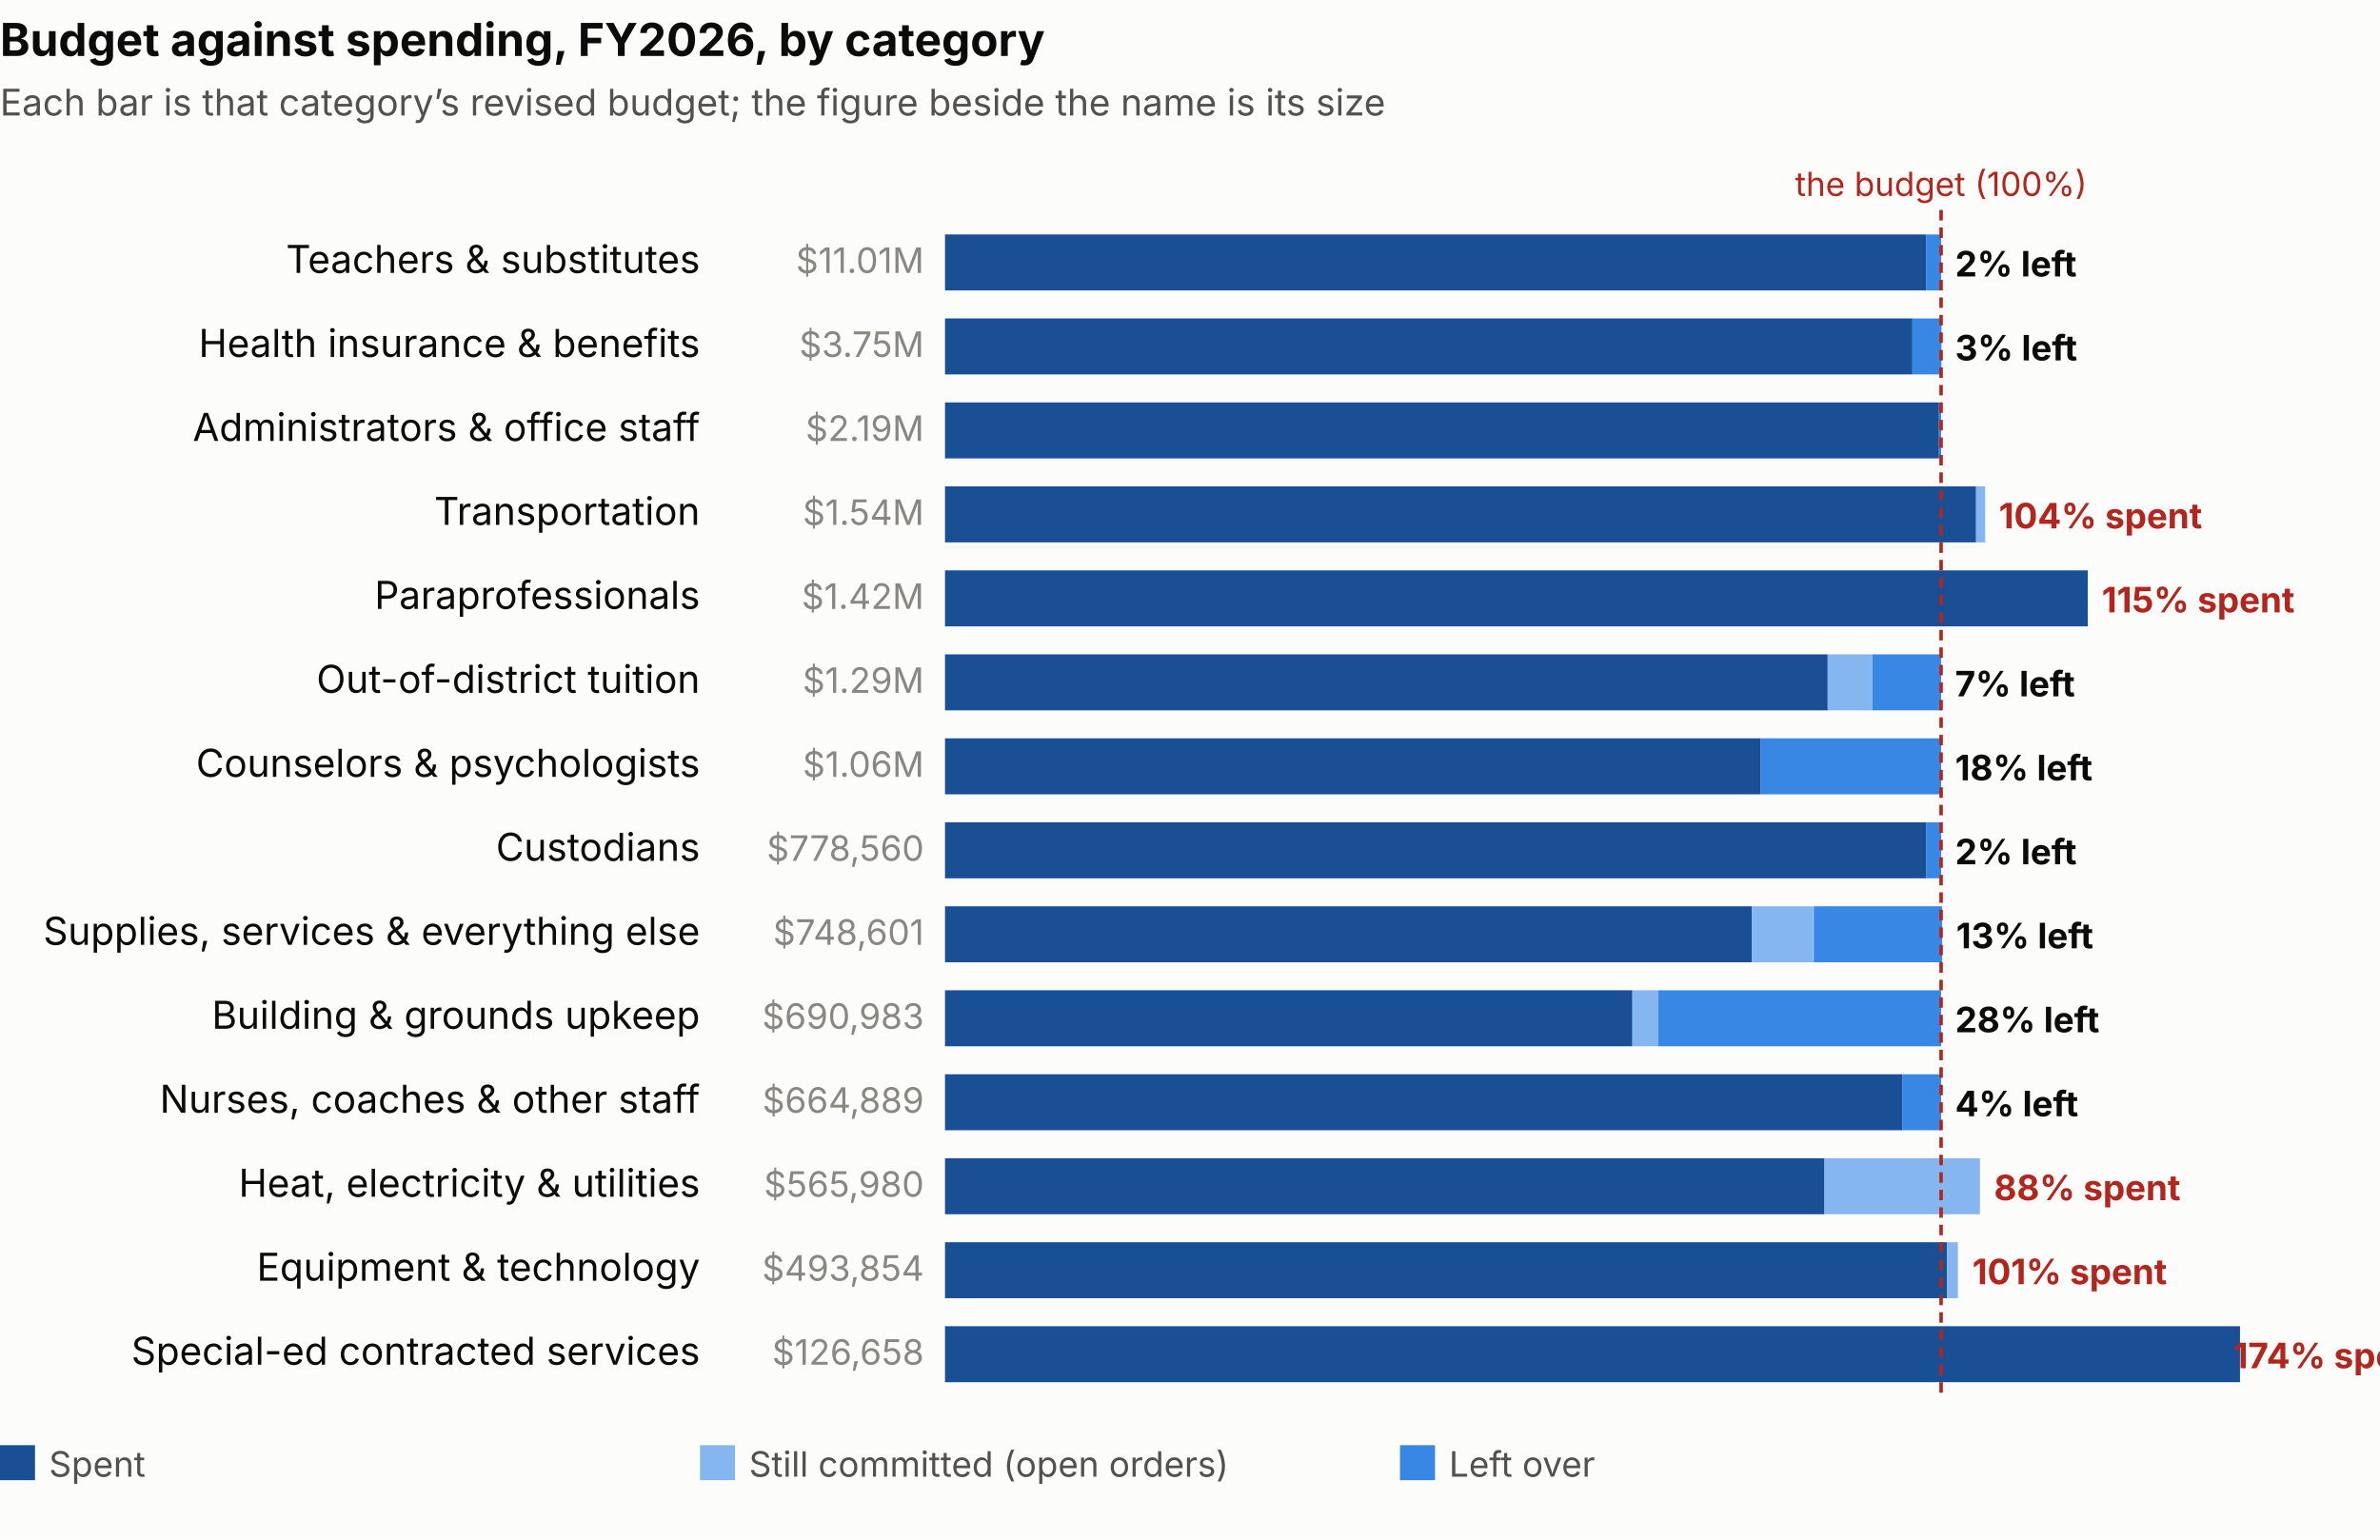
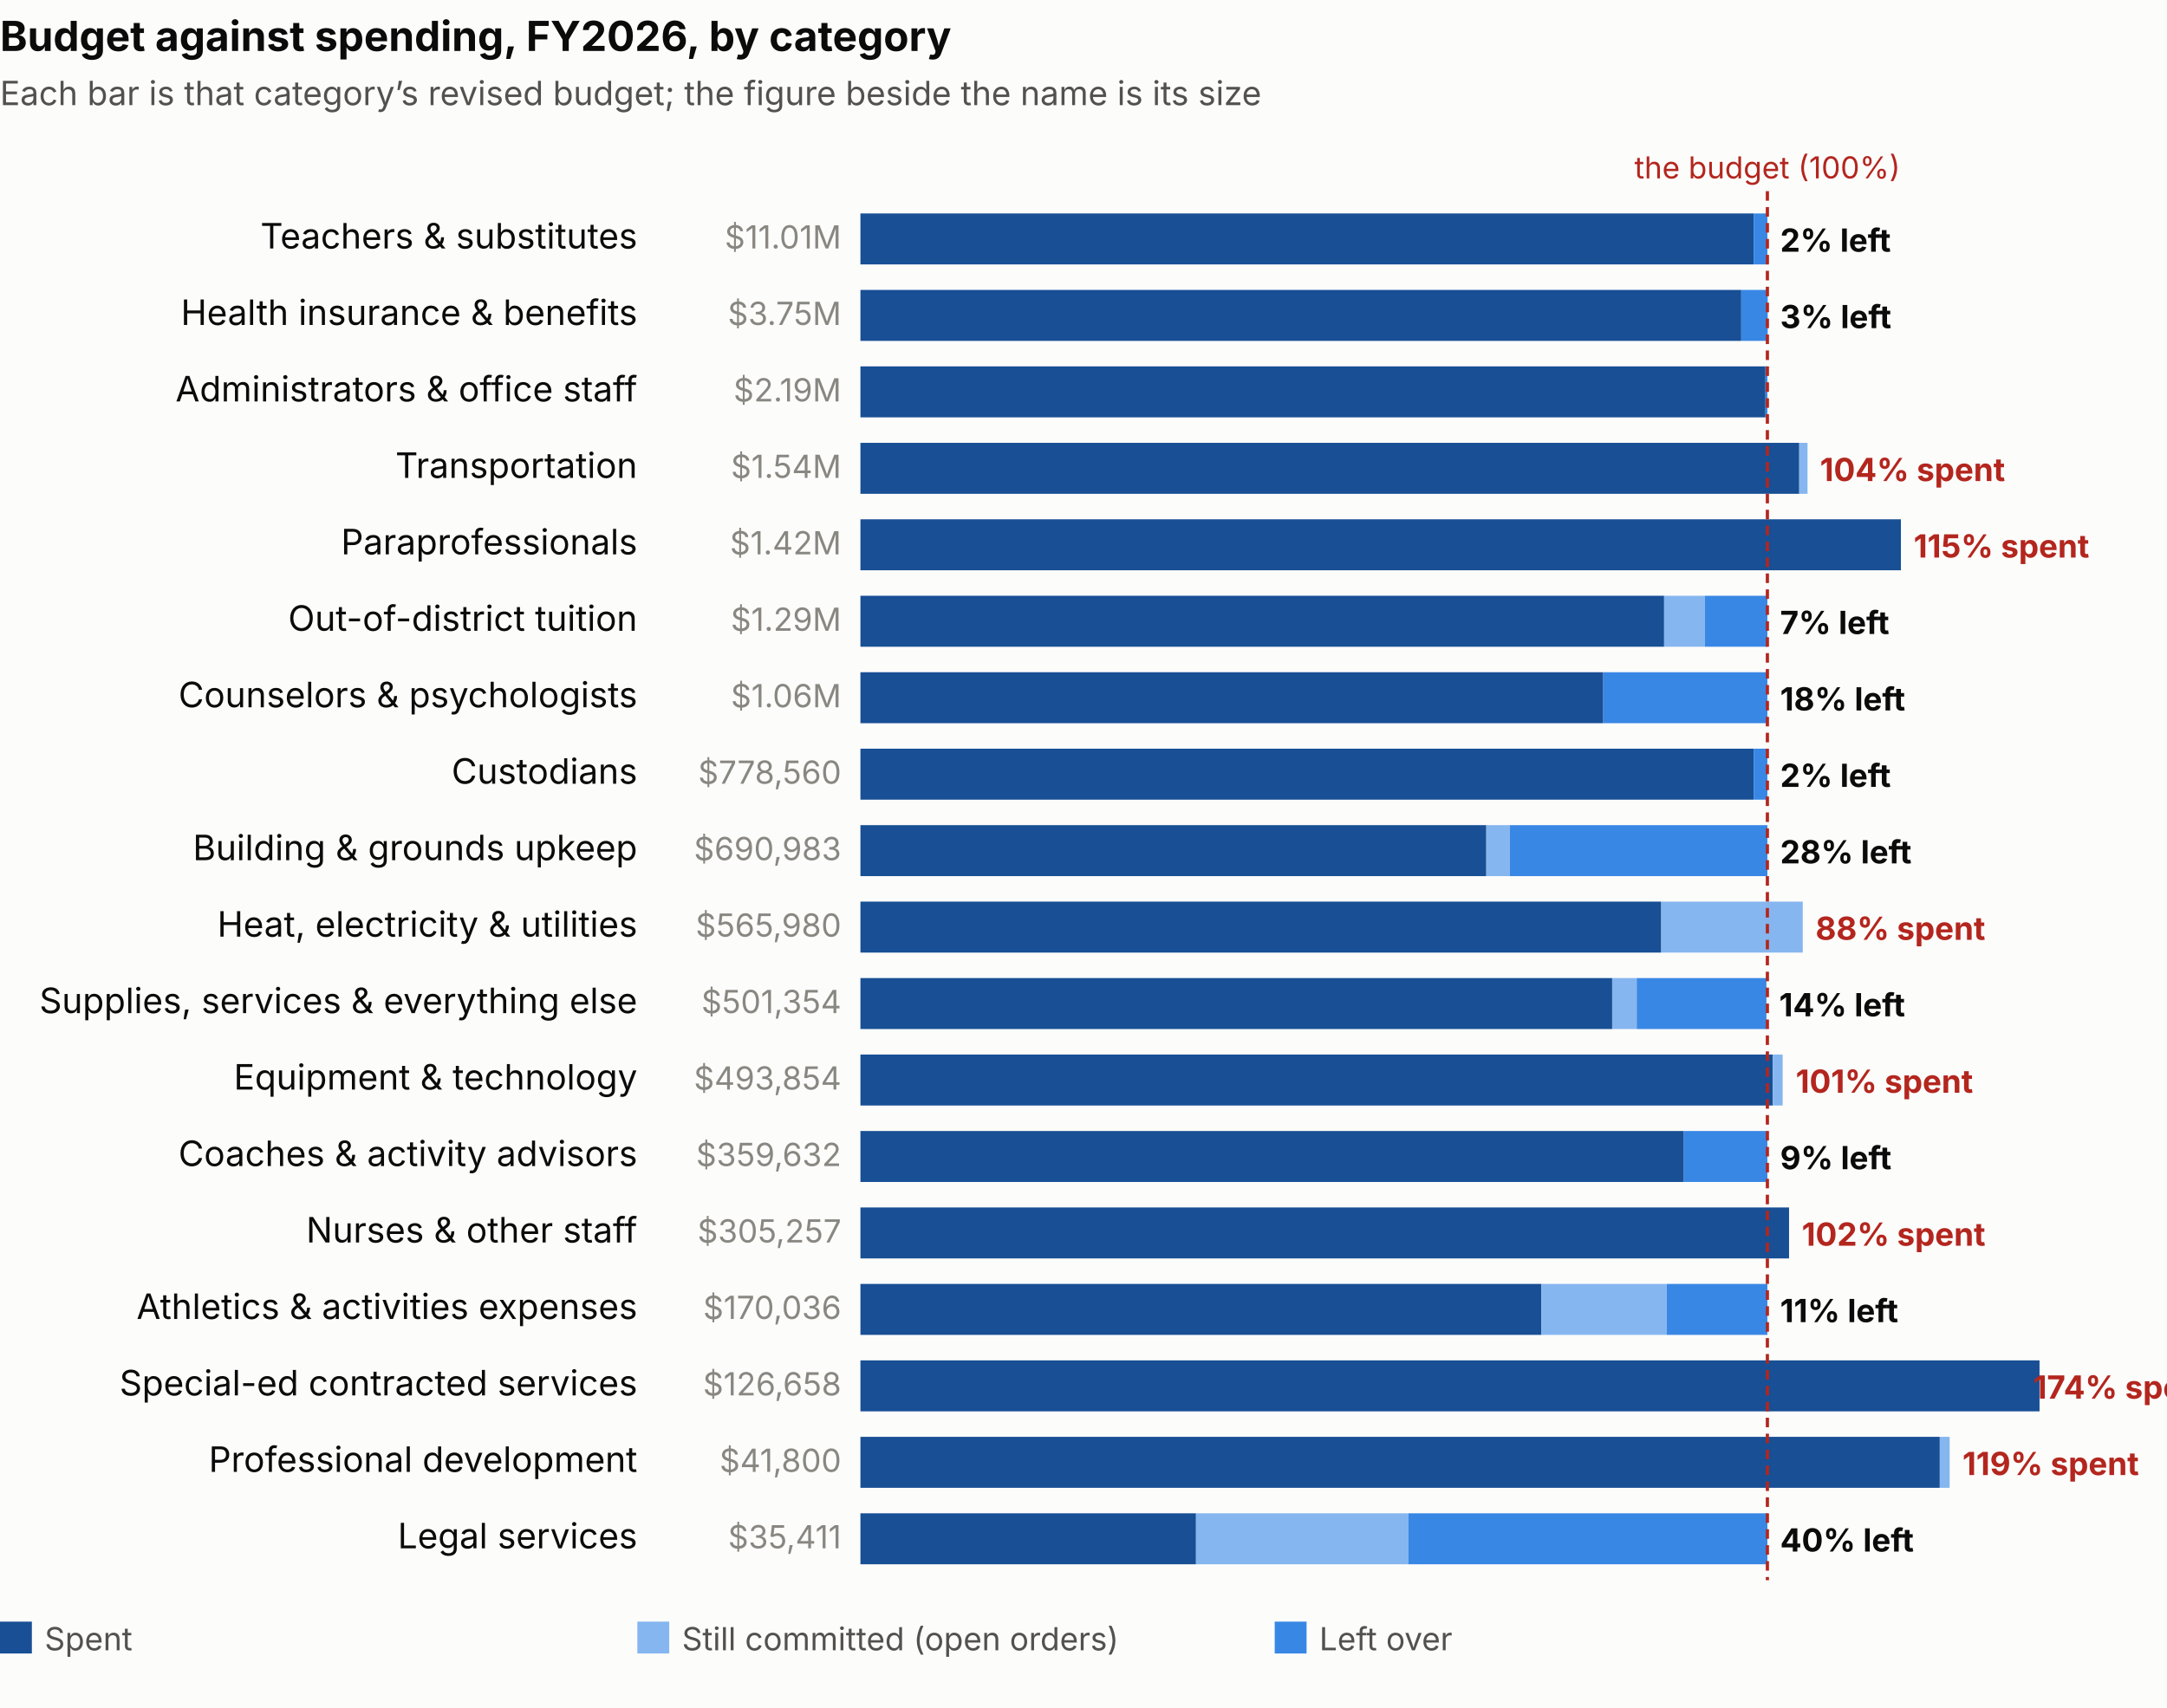
- <svg xmlns="http://www.w3.org/2000/svg" viewBox="0 0 680 440" width="680" height="440" role="img" aria-label="Budget against spending, FY2026, by category. Each bar is that category’s revised budget; the figure beside the name is its size" font-family="system-ui, -apple-system, &quot;Segoe UI&quot;, sans-serif">
-   <rect width="680" height="440" fill="#fcfcfb" />
+ <svg xmlns="http://www.w3.org/2000/svg" viewBox="0 0 680 536" width="680" height="536" role="img" aria-label="Budget against spending, FY2026, by category. Each bar is that category’s revised budget; the figure beside the name is its size" font-family="system-ui, -apple-system, &quot;Segoe UI&quot;, sans-serif">
+   <rect width="680" height="536" fill="#fcfcfb" />
  <text x="0" y="16" font-size="13" font-weight="700" fill="#0b0b0b">Budget against spending, FY2026, by category</text>
  <text x="0" y="33" font-size="10.5" fill="#52514e">Each bar is that category’s revised budget; the figure beside the name is its size</text>
  <text x="200" y="78.0" font-size="11" text-anchor="end" fill="#0b0b0b">Teachers &amp; substitutes</text>
  <text x="264" y="78.0" font-size="10" text-anchor="end" fill="#898781">$11.01M</text>
  <rect x="270.0" y="67.0" width="280.3" height="16" fill="#184f95" />
  <rect x="550.3" y="67.0" width="4.3" height="16" fill="#3987e5" />
  <text x="558.6" y="79.0" font-size="10" font-weight="700" fill="#0b0b0b">2% left</text>
  <text x="200" y="102.0" font-size="11" text-anchor="end" fill="#0b0b0b">Health insurance &amp; benefits</text>
  <text x="264" y="102.0" font-size="10" text-anchor="end" fill="#898781">$3.75M</text>
  <rect x="270.0" y="91.0" width="276.4" height="16" fill="#184f95" />
  <rect x="546.4" y="91.0" width="8.3" height="16" fill="#3987e5" />
  <text x="558.6" y="103.0" font-size="10" font-weight="700" fill="#0b0b0b">3% left</text>
  <text x="200" y="126.0" font-size="11" text-anchor="end" fill="#0b0b0b">Administrators &amp; office staff</text>
  <text x="264" y="126.0" font-size="10" text-anchor="end" fill="#898781">$2.19M</text>
  <rect x="270.0" y="115.0" width="284.0" height="16" fill="#184f95" />
  <rect x="554.0" y="115.0" width="0.6" height="16" fill="#3987e5" />
  <text x="200" y="150.0" font-size="11" text-anchor="end" fill="#0b0b0b">Transportation</text>
  <text x="264" y="150.0" font-size="10" text-anchor="end" fill="#898781">$1.54M</text>
  <rect x="270.0" y="139.0" width="294.6" height="16" fill="#184f95" />
  <rect x="564.6" y="139.0" width="2.6" height="16" fill="#86b6ef" />
  <text x="571.1" y="151.0" font-size="10" font-weight="700" fill="#b3261e">104% spent</text>
  <text x="200" y="174.0" font-size="11" text-anchor="end" fill="#0b0b0b">Paraprofessionals</text>
  <text x="264" y="174.0" font-size="10" text-anchor="end" fill="#898781">$1.42M</text>
  <rect x="270.0" y="163.0" width="326.5" height="16" fill="#184f95" />
  <text x="600.5" y="175.0" font-size="10" font-weight="700" fill="#b3261e">115% spent</text>
  <text x="200" y="198.0" font-size="11" text-anchor="end" fill="#0b0b0b">Out-of-district tuition</text>
  <text x="264" y="198.0" font-size="10" text-anchor="end" fill="#898781">$1.29M</text>
  <rect x="270.0" y="187.0" width="252.2" height="16" fill="#184f95" />
  <rect x="522.2" y="187.0" width="12.8" height="16" fill="#86b6ef" />
  <rect x="535.0" y="187.0" width="19.6" height="16" fill="#3987e5" />
  <text x="558.6" y="199.0" font-size="10" font-weight="700" fill="#0b0b0b">7% left</text>
  <text x="200" y="222.0" font-size="11" text-anchor="end" fill="#0b0b0b">Counselors &amp; psychologists</text>
  <text x="264" y="222.0" font-size="10" text-anchor="end" fill="#898781">$1.06M</text>
  <rect x="270.0" y="211.0" width="233.1" height="16" fill="#184f95" />
  <rect x="503.1" y="211.0" width="51.5" height="16" fill="#3987e5" />
  <text x="558.6" y="223.0" font-size="10" font-weight="700" fill="#0b0b0b">18% left</text>
  <text x="200" y="246.0" font-size="11" text-anchor="end" fill="#0b0b0b">Custodians</text>
  <text x="264" y="246.0" font-size="10" text-anchor="end" fill="#898781">$778,560</text>
  <rect x="270.0" y="235.0" width="280.3" height="16" fill="#184f95" />
  <rect x="550.3" y="235.0" width="4.3" height="16" fill="#3987e5" />
  <text x="558.6" y="247.0" font-size="10" font-weight="700" fill="#0b0b0b">2% left</text>
-   <text x="200" y="270.0" font-size="11" text-anchor="end" fill="#0b0b0b">Supplies, services &amp; everything else</text>
-   <text x="264" y="270.0" font-size="10" text-anchor="end" fill="#898781">$748,601</text>
-   <rect x="270.0" y="259.0" width="230.5" height="16" fill="#184f95" />
-   <rect x="500.5" y="259.0" width="17.6" height="16" fill="#86b6ef" />
-   <rect x="518.2" y="259.0" width="36.7" height="16" fill="#3987e5" />
-   <text x="558.9" y="271.0" font-size="10" font-weight="700" fill="#0b0b0b">13% left</text>
-   <text x="200" y="294.0" font-size="11" text-anchor="end" fill="#0b0b0b">Building &amp; grounds upkeep</text>
-   <text x="264" y="294.0" font-size="10" text-anchor="end" fill="#898781">$690,983</text>
-   <rect x="270.0" y="283.0" width="196.4" height="16" fill="#184f95" />
-   <rect x="466.4" y="283.0" width="7.4" height="16" fill="#86b6ef" />
-   <rect x="473.8" y="283.0" width="80.8" height="16" fill="#3987e5" />
-   <text x="558.6" y="295.0" font-size="10" font-weight="700" fill="#0b0b0b">28% left</text>
-   <text x="200" y="318.0" font-size="11" text-anchor="end" fill="#0b0b0b">Nurses, coaches &amp; other staff</text>
-   <text x="264" y="318.0" font-size="10" text-anchor="end" fill="#898781">$664,889</text>
-   <rect x="270.0" y="307.0" width="273.5" height="16" fill="#184f95" />
-   <rect x="543.5" y="307.0" width="11.1" height="16" fill="#3987e5" />
-   <text x="558.6" y="319.0" font-size="10" font-weight="700" fill="#0b0b0b">4% left</text>
-   <text x="200" y="342.0" font-size="11" text-anchor="end" fill="#0b0b0b">Heat, electricity &amp; utilities</text>
-   <text x="264" y="342.0" font-size="10" text-anchor="end" fill="#898781">$565,980</text>
-   <rect x="270.0" y="331.0" width="251.3" height="16" fill="#184f95" />
-   <rect x="521.3" y="331.0" width="44.4" height="16" fill="#86b6ef" />
-   <text x="569.7" y="343.0" font-size="10" font-weight="700" fill="#b3261e">88% spent</text>
-   <text x="200" y="366.0" font-size="11" text-anchor="end" fill="#0b0b0b">Equipment &amp; technology</text>
-   <text x="264" y="366.0" font-size="10" text-anchor="end" fill="#898781">$493,854</text>
-   <rect x="270.0" y="355.0" width="286.3" height="16" fill="#184f95" />
-   <rect x="556.3" y="355.0" width="3.1" height="16" fill="#86b6ef" />
-   <text x="563.5" y="367.0" font-size="10" font-weight="700" fill="#b3261e">101% spent</text>
-   <text x="200" y="390.0" font-size="11" text-anchor="end" fill="#0b0b0b">Special-ed contracted services</text>
-   <text x="264" y="390.0" font-size="10" text-anchor="end" fill="#898781">$126,658</text>
-   <rect x="270.0" y="379.0" width="370.0" height="16" fill="#184f95" />
-   <text x="638.0" y="391.0" font-size="10" font-weight="700" fill="#b3261e">174% spent</text>
-   <line x1="554.6" y1="60" x2="554.6" y2="400" stroke="#b3261e" stroke-dasharray="3,2" />
+   <text x="200" y="270.0" font-size="11" text-anchor="end" fill="#0b0b0b">Building &amp; grounds upkeep</text>
+   <text x="264" y="270.0" font-size="10" text-anchor="end" fill="#898781">$690,983</text>
+   <rect x="270.0" y="259.0" width="196.4" height="16" fill="#184f95" />
+   <rect x="466.4" y="259.0" width="7.4" height="16" fill="#86b6ef" />
+   <rect x="473.8" y="259.0" width="80.8" height="16" fill="#3987e5" />
+   <text x="558.6" y="271.0" font-size="10" font-weight="700" fill="#0b0b0b">28% left</text>
+   <text x="200" y="294.0" font-size="11" text-anchor="end" fill="#0b0b0b">Heat, electricity &amp; utilities</text>
+   <text x="264" y="294.0" font-size="10" text-anchor="end" fill="#898781">$565,980</text>
+   <rect x="270.0" y="283.0" width="251.3" height="16" fill="#184f95" />
+   <rect x="521.3" y="283.0" width="44.4" height="16" fill="#86b6ef" />
+   <text x="569.7" y="295.0" font-size="10" font-weight="700" fill="#b3261e">88% spent</text>
+   <text x="200" y="318.0" font-size="11" text-anchor="end" fill="#0b0b0b">Supplies, services &amp; everything else</text>
+   <text x="264" y="318.0" font-size="10" text-anchor="end" fill="#898781">$501,354</text>
+   <rect x="270.0" y="307.0" width="235.9" height="16" fill="#184f95" />
+   <rect x="505.9" y="307.0" width="7.7" height="16" fill="#86b6ef" />
+   <rect x="513.6" y="307.0" width="40.7" height="16" fill="#3987e5" />
+   <text x="558.3" y="319.0" font-size="10" font-weight="700" fill="#0b0b0b">14% left</text>
+   <text x="200" y="342.0" font-size="11" text-anchor="end" fill="#0b0b0b">Equipment &amp; technology</text>
+   <text x="264" y="342.0" font-size="10" text-anchor="end" fill="#898781">$493,854</text>
+   <rect x="270.0" y="331.0" width="286.3" height="16" fill="#184f95" />
+   <rect x="556.3" y="331.0" width="3.1" height="16" fill="#86b6ef" />
+   <text x="563.5" y="343.0" font-size="10" font-weight="700" fill="#b3261e">101% spent</text>
+   <text x="200" y="366.0" font-size="11" text-anchor="end" fill="#0b0b0b">Coaches &amp; activity advisors</text>
+   <text x="264" y="366.0" font-size="10" text-anchor="end" fill="#898781">$359,632</text>
+   <rect x="270.0" y="355.0" width="258.4" height="16" fill="#184f95" />
+   <rect x="528.4" y="355.0" width="26.2" height="16" fill="#3987e5" />
+   <text x="558.6" y="367.0" font-size="10" font-weight="700" fill="#0b0b0b">9% left</text>
+   <text x="200" y="390.0" font-size="11" text-anchor="end" fill="#0b0b0b">Nurses &amp; other staff</text>
+   <text x="264" y="390.0" font-size="10" text-anchor="end" fill="#898781">$305,257</text>
+   <rect x="270.0" y="379.0" width="291.4" height="16" fill="#184f95" />
+   <text x="565.4" y="391.0" font-size="10" font-weight="700" fill="#b3261e">102% spent</text>
+   <text x="200" y="414.0" font-size="11" text-anchor="end" fill="#0b0b0b">Athletics &amp; activities expenses</text>
+   <text x="264" y="414.0" font-size="10" text-anchor="end" fill="#898781">$170,036</text>
+   <rect x="270.0" y="403.0" width="213.7" height="16" fill="#184f95" />
+   <rect x="483.7" y="403.0" width="39.3" height="16" fill="#86b6ef" />
+   <rect x="523.0" y="403.0" width="31.6" height="16" fill="#3987e5" />
+   <text x="558.6" y="415.0" font-size="10" font-weight="700" fill="#0b0b0b">11% left</text>
+   <text x="200" y="438.0" font-size="11" text-anchor="end" fill="#0b0b0b">Special-ed contracted services</text>
+   <text x="264" y="438.0" font-size="10" text-anchor="end" fill="#898781">$126,658</text>
+   <rect x="270.0" y="427.0" width="370.0" height="16" fill="#184f95" />
+   <text x="638.0" y="439.0" font-size="10" font-weight="700" fill="#b3261e">174% spent</text>
+   <text x="200" y="462.0" font-size="11" text-anchor="end" fill="#0b0b0b">Professional development</text>
+   <text x="264" y="462.0" font-size="10" text-anchor="end" fill="#898781">$41,800</text>
+   <rect x="270.0" y="451.0" width="338.7" height="16" fill="#184f95" />
+   <rect x="608.7" y="451.0" width="3.1" height="16" fill="#86b6ef" />
+   <text x="615.8" y="463.0" font-size="10" font-weight="700" fill="#b3261e">119% spent</text>
+   <text x="200" y="486.0" font-size="11" text-anchor="end" fill="#0b0b0b">Legal services</text>
+   <text x="264" y="486.0" font-size="10" text-anchor="end" fill="#898781">$35,411</text>
+   <rect x="270.0" y="475.0" width="105.3" height="16" fill="#184f95" />
+   <rect x="375.3" y="475.0" width="66.6" height="16" fill="#86b6ef" />
+   <rect x="441.9" y="475.0" width="112.7" height="16" fill="#3987e5" />
+   <text x="558.6" y="487.0" font-size="10" font-weight="700" fill="#0b0b0b">40% left</text>
+   <line x1="554.6" y1="60" x2="554.6" y2="496" stroke="#b3261e" stroke-dasharray="3,2" />
  <text x="554.6" y="56" font-size="9.5" text-anchor="middle" fill="#b3261e">the budget (100%)</text>
-   <rect x="0" y="413" width="10" height="10" fill="#184f95" />
-   <text x="14" y="422" font-size="10" fill="#52514e">Spent</text>
-   <rect x="200" y="413" width="10" height="10" fill="#86b6ef" />
-   <text x="214" y="422" font-size="10" fill="#52514e">Still committed (open orders)</text>
-   <rect x="400" y="413" width="10" height="10" fill="#3987e5" />
-   <text x="414" y="422" font-size="10" fill="#52514e">Left over</text>
+   <rect x="0" y="509" width="10" height="10" fill="#184f95" />
+   <text x="14" y="518" font-size="10" fill="#52514e">Spent</text>
+   <rect x="200" y="509" width="10" height="10" fill="#86b6ef" />
+   <text x="214" y="518" font-size="10" fill="#52514e">Still committed (open orders)</text>
+   <rect x="400" y="509" width="10" height="10" fill="#3987e5" />
+   <text x="414" y="518" font-size="10" fill="#52514e">Left over</text>
</svg>
